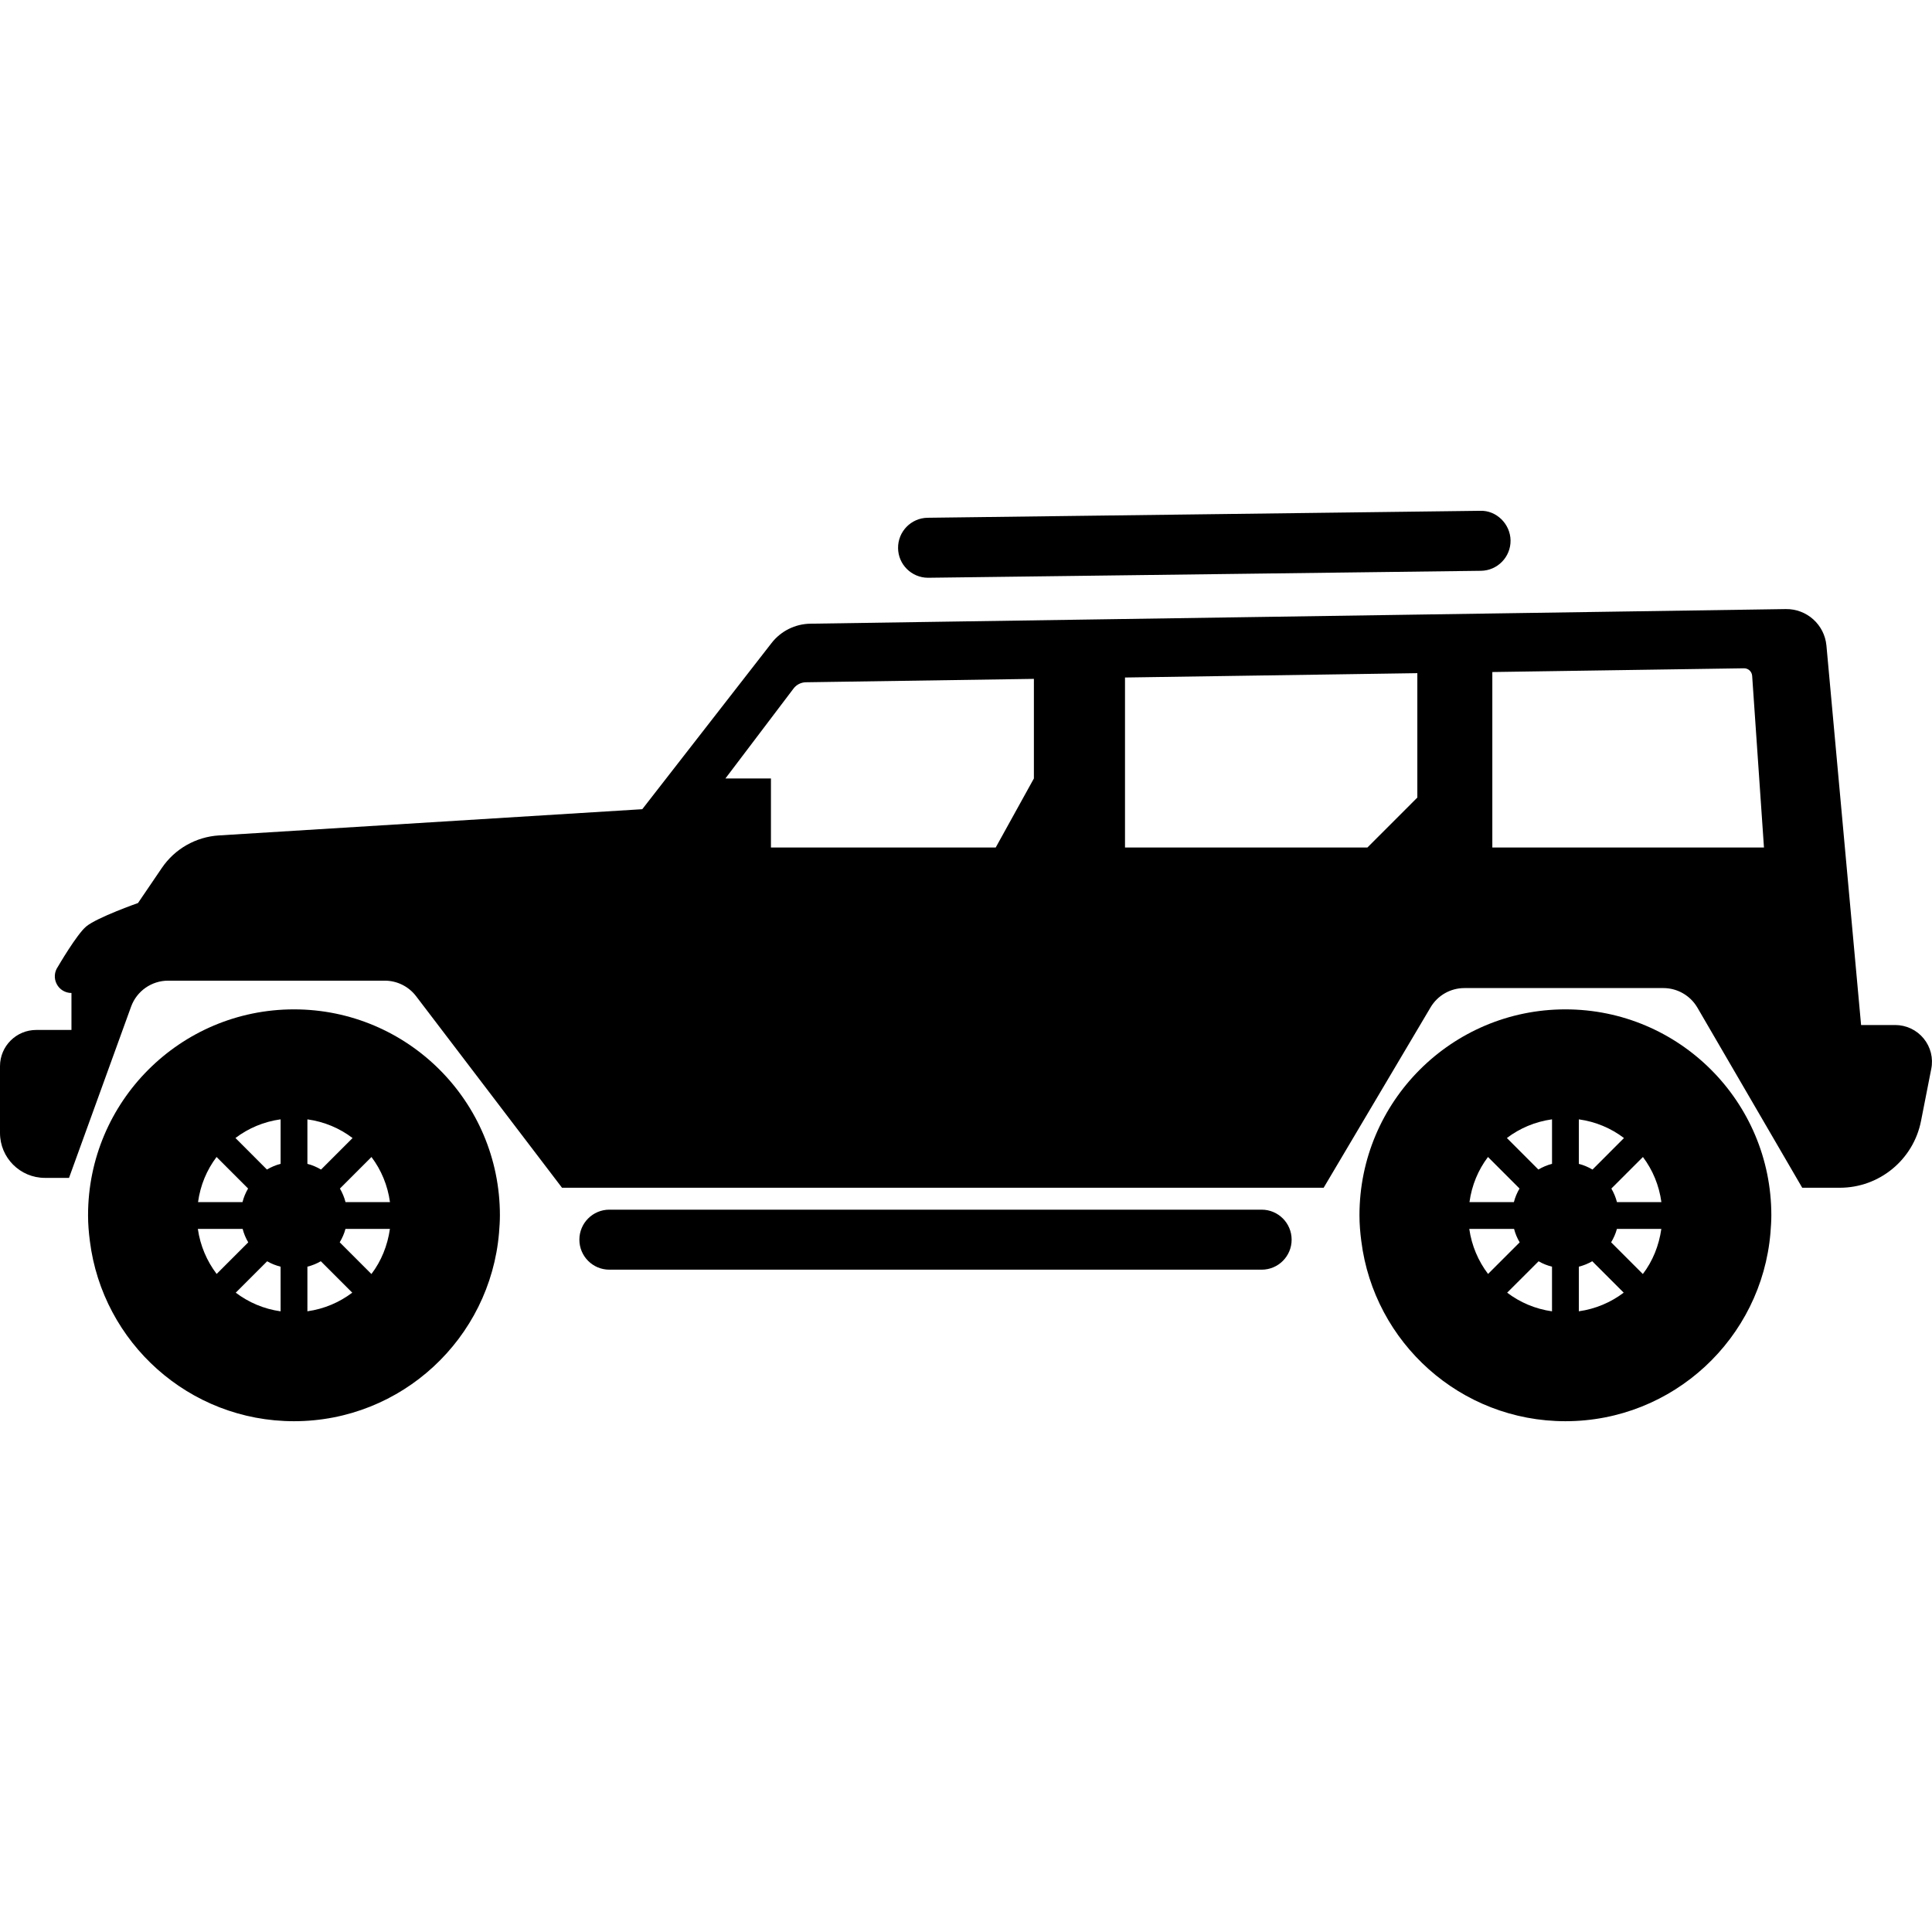
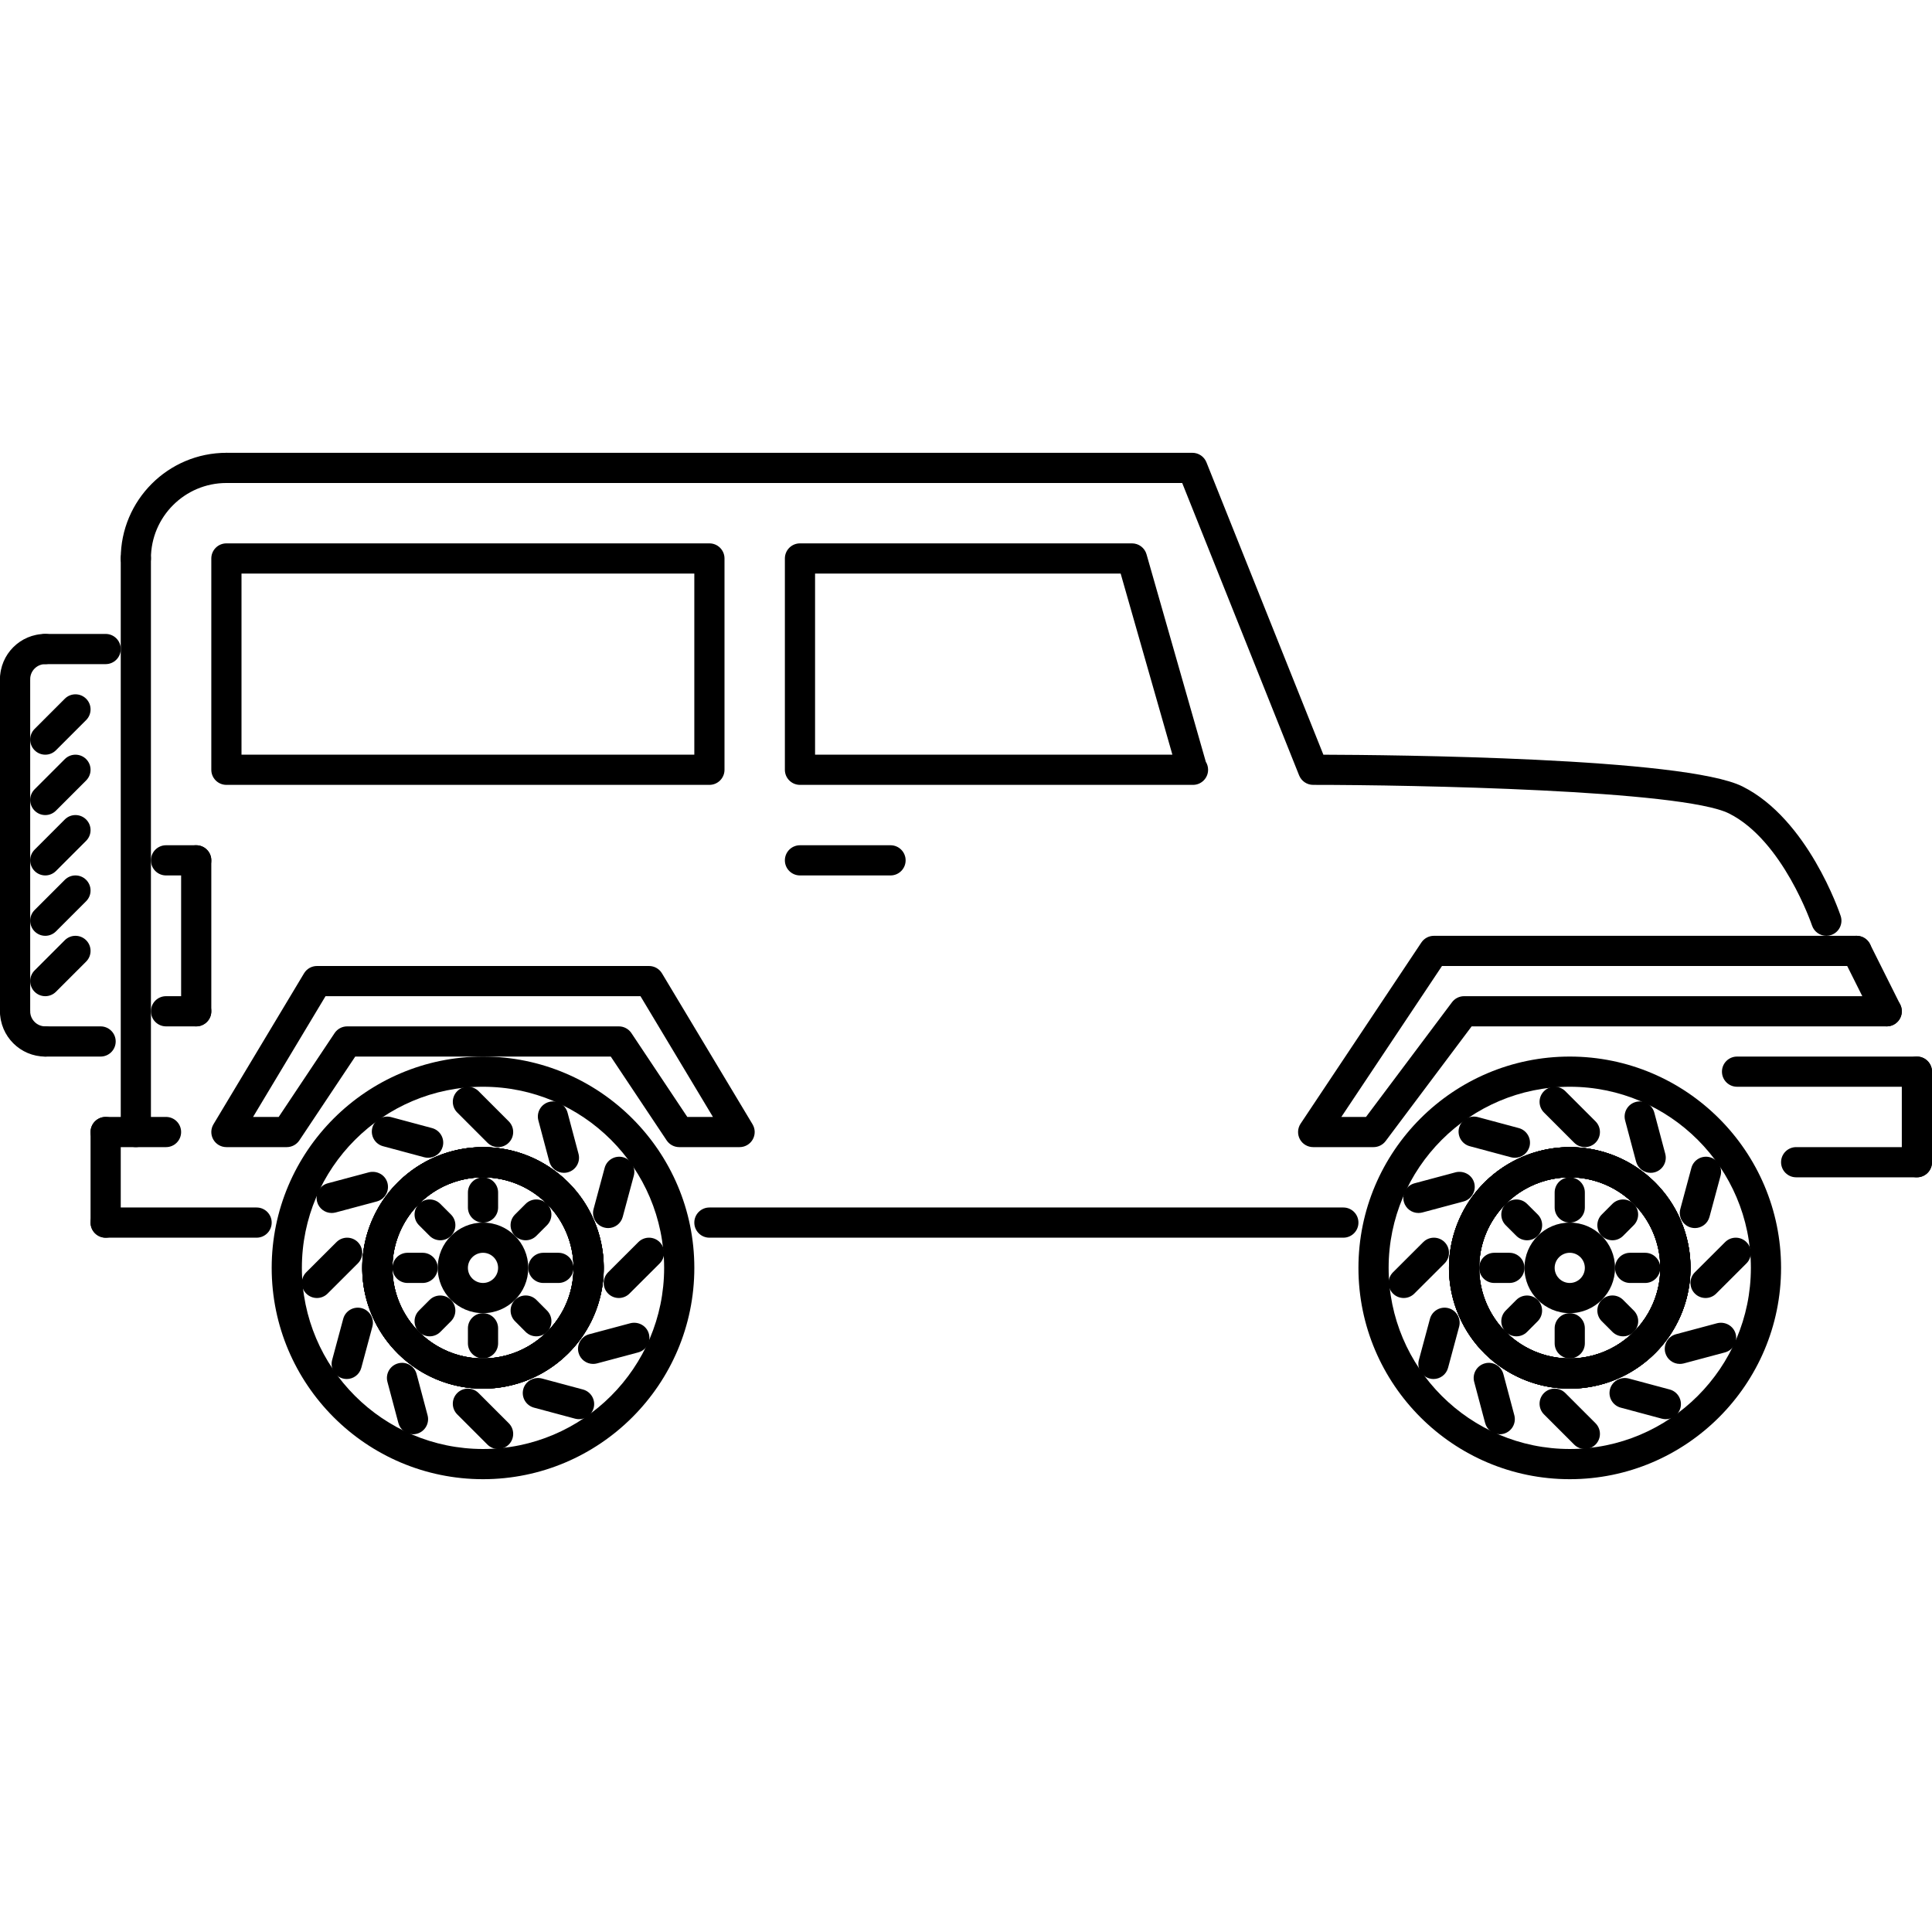
- <svg xmlns="http://www.w3.org/2000/svg" version="1.1" id="Capa_1" x="0px" y="0px" width="99.088px" height="99.087px" viewBox="0 0 99.088 99.087" style="enable-background:new 0 0 99.088 99.087;" xml:space="preserve">
-   <g>
-     <g>
-       <path d="M15.078,51.768c-5.832,0-10.562,4.728-10.562,10.562c0,0.451,0.037,0.891,0.094,1.328    c0.655,5.205,5.086,9.233,10.468,9.233c5.526,0,10.058-4.25,10.516-9.66c0.024-0.298,0.045-0.597,0.045-0.901    C25.639,56.496,20.911,51.768,15.078,51.768z M11.107,59.339l1.617,1.618c-0.126,0.216-0.225,0.449-0.287,0.697h-2.28    C10.274,60.792,10.605,60.002,11.107,59.339z M10.147,63.029h2.298c0.064,0.245,0.16,0.475,0.287,0.688l-1.621,1.621    C10.609,64.675,10.27,63.889,10.147,63.029z M14.392,67.255c-0.859-0.12-1.641-0.457-2.301-0.956l1.611-1.611    c0.213,0.125,0.445,0.215,0.689,0.277L14.392,67.255L14.392,67.255z M14.392,59.691c-0.251,0.063-0.483,0.164-0.701,0.292    l-1.615-1.617c0.664-0.504,1.452-0.838,2.316-0.958V59.691z M15.766,57.409c0.864,0.12,1.653,0.454,2.316,0.959l-1.616,1.616    c-0.216-0.128-0.451-0.229-0.7-0.292V57.409z M15.766,67.253v-2.288c0.244-0.062,0.475-0.155,0.688-0.279l1.612,1.612    C17.406,66.797,16.623,67.133,15.766,67.253z M19.049,65.342l-1.626-1.627c0.128-0.214,0.23-0.44,0.295-0.687h2.28    C19.875,63.887,19.552,64.683,19.049,65.342z M17.721,61.655c-0.063-0.249-0.162-0.481-0.287-0.697l1.618-1.618    c0.5,0.664,0.831,1.452,0.949,2.315H17.721z" />
-       <path d="M80.286,51.768c-5.831,0-10.562,4.728-10.562,10.562c0,0.451,0.037,0.891,0.095,1.328    c0.655,5.205,5.085,9.233,10.467,9.233c5.527,0,10.06-4.25,10.517-9.66c0.023-0.298,0.045-0.597,0.045-0.901    C90.848,56.496,86.12,51.768,80.286,51.768z M76.315,59.339l1.618,1.618c-0.127,0.216-0.226,0.449-0.289,0.697h-2.278    C75.483,60.792,75.813,60.002,76.315,59.339z M75.356,63.029h2.298c0.062,0.245,0.16,0.475,0.287,0.688l-1.622,1.621    C75.817,64.675,75.479,63.889,75.356,63.029z M79.6,67.255c-0.858-0.12-1.641-0.457-2.301-0.956l1.612-1.611    c0.212,0.125,0.444,0.215,0.688,0.277V67.255L79.6,67.255z M79.6,59.691c-0.25,0.063-0.482,0.164-0.7,0.292l-1.615-1.617    c0.664-0.504,1.452-0.838,2.315-0.958V59.691z M80.975,57.409c0.865,0.12,1.652,0.454,2.315,0.959l-1.614,1.616    c-0.218-0.128-0.453-0.229-0.701-0.292V57.409z M80.975,67.253v-2.288c0.244-0.062,0.476-0.155,0.688-0.279l1.613,1.612    C82.615,66.797,81.832,67.133,80.975,67.253z M84.258,65.342l-1.627-1.627c0.129-0.214,0.23-0.44,0.297-0.687h2.278    C85.084,63.887,84.762,64.683,84.258,65.342z M82.93,61.655c-0.063-0.249-0.162-0.481-0.287-0.697l1.619-1.618    c0.5,0.664,0.83,1.452,0.947,2.315H82.93z" />
-       <path d="M75.914,26.198l-28.335,0.357c-0.85,0.01-1.53,0.708-1.519,1.558c0.009,0.837,0.688,1.509,1.52,1.519    c0.014,0,0.025,0,0.038,0l28.335-0.357c0.85-0.01,1.53-0.708,1.52-1.558C77.461,26.867,76.74,26.166,75.914,26.198z" />
-       <path d="M64.707,62.041H31.253c-0.85,0-1.538,0.689-1.538,1.539c0,0.851,0.688,1.539,1.538,1.539h33.454    c0.85,0,1.538-0.688,1.538-1.539C66.245,62.73,65.557,62.041,64.707,62.041z" />
-       <path d="M98.658,53.259c-0.357-0.436-0.895-0.688-1.458-0.688h-1.749l-1.777-19.458c-0.098-1.074-1.006-1.891-2.086-1.875    l-50.028,0.75c-0.778,0.012-1.51,0.376-1.988,0.991l-6.631,8.523l-21.714,1.345c-1.181,0.074-2.262,0.689-2.926,1.668    l-1.223,1.799c0,0-2.094,0.737-2.655,1.201c-0.487,0.403-1.456,2.069-1.456,2.069c-0.184,0.26-0.206,0.603-0.059,0.884    c0.146,0.283,0.438,0.46,0.757,0.46v1.896H1.858C0.831,52.825,0,53.657,0,54.682v3.424c0,1.272,1.031,2.305,2.305,2.305H3.54    l3.183-8.782c0.29-0.8,1.05-1.333,1.9-1.333h11.11c0.63,0,1.225,0.294,1.607,0.796l7.484,9.824h39.064l5.482-9.25    c0.363-0.614,1.023-0.99,1.738-0.99h10.201c0.72,0,1.385,0.383,1.748,1.005l5.375,9.236h1.928c2.027,0,3.773-1.435,4.165-3.425    l0.524-2.666C99.162,54.271,99.018,53.697,98.658,53.259z M51.068,43.467H39.54v-3.541h-2.335l3.494-4.613    c0.15-0.199,0.384-0.317,0.633-0.321l11.694-0.174v5.108L51.068,43.467z M70.131,43.467H57.699v-8.719l14.993-0.223v6.38    L70.131,43.467z M76.538,43.467v-9l12.907-0.192c0.22-0.003,0.402,0.166,0.419,0.385l0.606,8.807H76.538z" />
+ <svg xmlns="http://www.w3.org/2000/svg" version="1.1" id="Capa_1" x="0px" y="0px" viewBox="0 0 511.878 511.878" style="enable-background:new 0 0 511.878 511.878;" xml:space="preserve">
+   <g>
+     <g>
+       <path d="M487.681,242.676c-0.352-1.042-8.725-25.666-26.01-34.304c-15.356-7.674-93.251-8.361-111.044-8.416l-30.984-77.47    c-0.61-1.519-2.078-2.515-3.718-2.515H59.986c-2.211,0-4,1.789-4,3.999c0,2.21,1.789,3.999,4,3.999h253.235l30.978,77.466    c0.61,1.519,2.077,2.515,3.718,2.515c26.432,0,97.742,1.363,110.177,7.577c14.309,7.15,21.925,29.457,21.995,29.684    c0.563,1.671,2.125,2.73,3.796,2.73c0.422,0,0.844-0.066,1.266-0.207C487.243,247.034,488.376,244.77,487.681,242.676z" />
+     </g>
+   </g>
+   <g>
+     <g>
+       <path d="M355.916,319.923h-167.96c-2.211,0-3.999,1.789-3.999,4c0,2.21,1.788,3.998,3.999,3.998h167.96    c2.211,0,3.999-1.788,3.999-3.998C359.915,321.712,358.127,319.923,355.916,319.923z" />
+     </g>
+   </g>
+   <g>
+     <g>
+       <path d="M507.879,279.933h-47.652c-2.211,0-3.999,1.789-3.999,3.999c0,2.211,1.788,3.999,3.999,3.999h47.652    c2.211,0,3.999-1.788,3.999-3.999C511.878,281.722,510.09,279.933,507.879,279.933z" />
+     </g>
+   </g>
+   <g>
+     <g>
+       <path d="M507.879,279.933c-2.21,0-3.999,1.789-3.999,3.999v23.994c0,2.211,1.789,3.999,3.999,3.999    c2.211,0,3.999-1.788,3.999-3.999v-23.994C511.878,281.722,510.09,279.933,507.879,279.933z" />
+     </g>
+   </g>
+   <g>
+     <g>
+       <path d="M507.879,303.927h-31.992c-2.21,0-3.999,1.789-3.999,3.999c0,2.211,1.789,3.999,3.999,3.999h31.992    c2.211,0,3.999-1.788,3.999-3.999C511.878,305.716,510.09,303.927,507.879,303.927z" />
+     </g>
+   </g>
+   <g>
+     <g>
+       <path d="M43.989,295.929H27.993c-2.211,0-4,1.789-4,3.999c0,2.211,1.79,3.999,4,3.999h15.996c2.211,0,3.999-1.788,3.999-3.999    C47.988,297.718,46.199,295.929,43.989,295.929z" />
+     </g>
+   </g>
+   <g>
+     <g>
+       <path d="M27.993,295.929c-2.211,0-4,1.789-4,3.999v23.995c0,2.21,1.79,3.998,4,3.998c2.211,0,3.999-1.788,3.999-3.998v-23.995    C31.992,297.718,30.204,295.929,27.993,295.929z" />
+     </g>
+   </g>
+   <g>
+     <g>
+       <path d="M67.984,319.923H27.993c-2.211,0-4,1.789-4,4c0,2.21,1.79,3.998,4,3.998h39.991c2.21,0,3.999-1.788,3.999-3.998    C71.983,321.712,70.194,319.923,67.984,319.923z" />
+     </g>
+   </g>
+   <g>
+     <g>
+       <path d="M51.987,223.947h-7.998c-2.21,0-3.999,1.788-3.999,3.999c0,2.21,1.789,3.999,3.999,3.999h7.998    c2.211,0,3.999-1.789,3.999-3.999C55.986,225.735,54.197,223.947,51.987,223.947z" />
+     </g>
+   </g>
+   <g>
+     <g>
+       <path d="M51.987,223.947c-2.21,0-3.999,1.788-3.999,3.999v39.99c0,2.21,1.789,3.999,3.999,3.999c2.211,0,3.999-1.789,3.999-3.999    v-39.99C55.986,225.735,54.197,223.947,51.987,223.947z" />
+     </g>
+   </g>
+   <g>
+     <g>
+       <path d="M51.987,263.937h-7.998c-2.21,0-3.999,1.789-3.999,3.999c0,2.21,1.789,3.999,3.999,3.999h7.998    c2.211,0,3.999-1.789,3.999-3.999C55.986,265.726,54.197,263.937,51.987,263.937z" />
+     </g>
+   </g>
+   <g>
+     <g>
+       <path d="M235.944,223.947H211.95c-2.21,0-3.999,1.788-3.999,3.999c0,2.21,1.789,3.999,3.999,3.999h23.994    c2.21,0,3.999-1.789,3.999-3.999C239.943,225.735,238.154,223.947,235.944,223.947z" />
+     </g>
+   </g>
+   <g>
+     <g>
+       <path d="M27.994,167.96H11.997c-2.21,0-3.999,1.789-3.999,3.999c0,2.211,1.789,3.999,3.999,3.999h15.996    c2.211,0,3.999-1.789,4-3.999C31.993,169.749,30.204,167.96,27.994,167.96z" />
+     </g>
+   </g>
+   <g>
+     <g>
+       <path d="M3.999,175.958c-2.21,0-3.999,1.789-3.999,3.999v87.979c0,2.21,1.789,3.999,3.999,3.999c2.211,0,3.999-1.789,3.999-3.999    v-87.979C7.998,177.747,6.21,175.958,3.999,175.958z" />
+     </g>
+   </g>
+   <g>
+     <g>
+       <path d="M26.654,271.935H11.997c-2.21,0-3.999,1.789-3.999,3.999c0,2.21,1.789,3.999,3.999,3.999h14.657    c2.21,0,3.999-1.789,3.999-3.999C30.653,273.724,28.864,271.935,26.654,271.935z" />
+     </g>
+   </g>
+   <g>
+     <g>
+       <path d="M35.991,143.965c-2.21,0-3.999,1.789-3.999,3.999v151.964c0,2.211,1.789,3.999,3.999,3.999    c2.211,0,3.999-1.788,3.999-3.999V147.964C39.99,145.754,38.201,143.965,35.991,143.965z" />
+     </g>
+   </g>
+   <g>
+     <g>
+       <path d="M22.823,249.112c-1.562-1.562-4.093-1.562-5.655,0l-7.998,7.999c-1.562,1.561-1.562,4.092,0,5.654    c0.781,0.781,1.804,1.172,2.827,1.172s2.046-0.391,2.827-1.172l7.999-7.998C24.385,253.205,24.385,250.674,22.823,249.112z" />
+     </g>
+   </g>
+   <g>
+     <g>
+       <path d="M22.823,233.116c-1.562-1.562-4.093-1.562-5.655,0l-7.998,7.998c-1.562,1.562-1.562,4.093,0,5.655    c0.781,0.781,1.804,1.172,2.827,1.172s2.046-0.391,2.827-1.172l7.999-7.998C24.385,237.209,24.385,234.678,22.823,233.116z" />
+     </g>
+   </g>
+   <g>
+     <g>
+       <path d="M22.823,217.119c-1.562-1.562-4.093-1.562-5.655,0l-7.998,7.999c-1.562,1.562-1.562,4.093,0,5.655    c0.781,0.781,1.804,1.172,2.827,1.172s2.046-0.391,2.827-1.173l7.999-7.998C24.385,221.212,24.385,218.681,22.823,217.119z" />
+     </g>
+   </g>
+   <g>
+     <g>
+       <path d="M22.823,201.124c-1.562-1.562-4.093-1.562-5.655,0l-7.998,7.998c-1.562,1.562-1.562,4.093,0,5.655    c0.781,0.781,1.804,1.172,2.827,1.172s2.046-0.391,2.827-1.172l7.999-7.998C24.385,205.217,24.385,202.686,22.823,201.124z" />
+     </g>
+   </g>
+   <g>
+     <g>
+       <path d="M22.823,185.128c-1.562-1.562-4.093-1.562-5.655,0l-7.998,7.998c-1.562,1.562-1.562,4.093,0,5.655    c0.781,0.78,1.804,1.171,2.827,1.171s2.046-0.39,2.827-1.171l7.999-7.998C24.385,189.221,24.385,186.69,22.823,185.128z" />
+     </g>
+   </g>
+   <g>
+     <g>
+       <path d="M11.997,271.935c-2.206,0-3.999-1.797-3.999-3.999c0-2.21-1.788-3.999-3.999-3.999c-2.21,0-3.999,1.789-3.999,3.999    c0,6.616,5.382,11.997,11.997,11.997c2.211,0,3.999-1.789,3.999-3.999C15.996,273.724,14.208,271.935,11.997,271.935z" />
+     </g>
+   </g>
+   <g>
+     <g>
+       <path d="M11.997,167.959C5.382,167.959,0,173.341,0,179.956c0,2.211,1.789,4,3.999,4c2.211,0,3.999-1.788,3.999-4    c0-2.206,1.793-3.999,3.999-3.999c2.211,0,3.999-1.788,3.999-3.999C15.996,169.748,14.208,167.959,11.997,167.959z" />
+     </g>
+   </g>
+   <g>
+     <g>
+       <path d="M187.956,143.965H59.986c-2.211,0-4,1.789-4,3.999v55.987c0,2.21,1.789,3.999,4,3.999h127.97    c2.21,0,3.999-1.788,3.999-3.999v-55.987C191.955,145.754,190.166,143.965,187.956,143.965z M183.957,199.952H63.985v-47.989    h119.972V199.952z" />
+     </g>
+   </g>
+   <g>
+     <g>
+       <path d="M319.479,201.838l-15.708-54.972c-0.484-1.717-2.062-2.901-3.842-2.901H211.95c-2.21,0-3.999,1.789-3.999,3.999v55.987    c0,2.21,1.789,3.999,3.999,3.999h103.976c0.054,0,0.109-0.004,0.156,0c2.21,0,3.999-1.788,3.999-3.999    C320.081,203.174,319.862,202.451,319.479,201.838z M215.949,199.952v-47.989h80.965l13.708,47.989H215.949z" />
+     </g>
+   </g>
+   <g>
+     <g>
+       <path d="M59.986,119.971c-15.434,0-27.994,12.559-27.994,27.993c0,2.21,1.789,3.999,3.999,3.999c2.211,0,3.999-1.788,3.999-3.999    c0-11.024,8.971-19.995,19.996-19.995c2.21,0,3.999-1.789,3.999-3.999S62.196,119.971,59.986,119.971z" />
+     </g>
+   </g>
+   <g>
+     <g>
+       <path d="M199.383,297.875l-23.994-39.99c-0.722-1.211-2.023-1.945-3.429-1.945H83.981c-1.407,0-2.707,0.734-3.429,1.945    l-23.995,39.99c-0.742,1.234-0.761,2.772-0.051,4.022c0.71,1.257,2.039,2.03,3.48,2.03h15.996c1.335,0,2.585-0.672,3.327-1.78    l14.809-22.214h67.703l14.809,22.214c0.742,1.108,1.992,1.78,3.327,1.78h15.997c1.44,0,2.768-0.773,3.48-2.03    C200.145,300.647,200.125,299.109,199.383,297.875z M182.097,295.929l-14.808-22.213c-0.743-1.109-1.993-1.781-3.328-1.781H91.978    c-1.336,0-2.585,0.672-3.327,1.781l-14.81,22.213H67.05l19.195-31.992h83.449l19.195,31.992H182.097z" />
+     </g>
+   </g>
+   <g>
+     <g>
+       <path d="M127.973,279.934c-30.871,0-55.99,25.119-55.99,55.986c0,30.868,25.119,55.987,55.99,55.987    c30.872,0,55.987-25.119,55.987-55.987C183.96,305.053,158.845,279.934,127.973,279.934z M127.973,383.908    c-26.462,0-47.992-21.526-47.992-47.989c0-26.462,21.53-47.988,47.992-47.988c26.463,0,47.989,21.527,47.989,47.988    C175.962,362.382,154.436,383.908,127.973,383.908z" />
+     </g>
+   </g>
+   <g>
+     <g>
+       <path d="M127.973,303.928c-17.644,0-31.996,14.348-31.996,31.992c0,17.644,14.352,31.993,31.996,31.993    c17.641,0,31.989-14.349,31.989-31.993C159.962,318.277,145.614,303.928,127.973,303.928z M127.973,359.914    c-13.231,0-23.998-10.764-23.998-23.995c0-13.23,10.767-23.994,23.998-23.994c13.228,0,23.991,10.764,23.991,23.994    C151.964,349.15,141.201,359.914,127.973,359.914z" />
+     </g>
+   </g>
+   <g>
+     <g>
+       <path d="M127.973,323.924c-6.615,0-12.001,5.381-12.001,11.996c0,6.616,5.386,11.998,12.001,11.998    c6.612,0,11.993-5.382,11.993-11.998C139.966,329.305,134.585,323.924,127.973,323.924z M127.973,339.919    c-2.206,0-4.003-1.797-4.003-4c0-2.202,1.797-3.998,4.003-3.998c2.203,0,3.995,1.796,3.995,3.998    C131.968,338.122,130.176,339.919,127.973,339.919z" />
+     </g>
+   </g>
+   <g>
+     <g>
+       <path d="M134.796,297.101l-7.998-7.998c-1.562-1.562-4.093-1.562-5.655,0c-1.562,1.562-1.562,4.092,0,5.654l7.998,7.998    c0.781,0.781,1.804,1.172,2.827,1.172c1.024,0,2.047-0.39,2.828-1.172C136.358,301.194,136.358,298.663,134.796,297.101z" />
+     </g>
+   </g>
+   <g>
+     <g>
+       <path d="M134.796,377.082l-7.998-7.998c-1.562-1.562-4.093-1.562-5.655,0c-1.562,1.562-1.562,4.093,0,5.655l7.998,7.998    c0.781,0.781,1.804,1.172,2.827,1.172c1.024,0,2.047-0.391,2.828-1.172C136.358,381.176,136.358,378.644,134.796,377.082z" />
+     </g>
+   </g>
+   <g>
+     <g>
+       <path d="M114.468,298.883l-10.919-2.93c-2.116-0.508-4.323,0.703-4.897,2.828c-0.573,2.132,0.692,4.326,2.828,4.904l10.919,2.93    c0.348,0.086,0.695,0.133,1.039,0.133c1.765,0,3.378-1.18,3.858-2.961C117.87,301.655,116.604,299.461,114.468,298.883z" />
+     </g>
+   </g>
+   <g>
+     <g>
+       <path d="M154.458,368.147l-10.919-2.929c-2.132-0.516-4.323,0.702-4.897,2.827c-0.573,2.132,0.692,4.327,2.828,4.905l10.919,2.929    c0.348,0.086,0.695,0.133,1.039,0.133c1.765,0,3.378-1.179,3.857-2.96C157.859,370.919,156.594,368.725,154.458,368.147z" />
+     </g>
+   </g>
+   <g>
+     <g>
+       <path d="M102.659,313.426c-0.566-2.141-2.765-3.343-4.897-2.835l-10.919,2.921c-2.132,0.57-3.397,2.764-2.827,4.897    c0.476,1.788,2.092,2.968,3.858,2.968c0.343,0,0.691-0.047,1.039-0.133l10.919-2.921    C101.964,317.753,103.229,315.559,102.659,313.426z" />
+     </g>
+   </g>
+   <g>
+     <g>
+       <path d="M171.924,353.416c-0.57-2.132-2.75-3.358-4.897-2.835l-10.92,2.921c-2.132,0.57-3.397,2.765-2.827,4.897    c0.476,1.789,2.093,2.968,3.858,2.968c0.344,0,0.692-0.047,1.039-0.133l10.919-2.921    C171.229,357.743,172.494,355.549,171.924,353.416z" />
+     </g>
+   </g>
+   <g>
+     <g>
+       <path d="M94.801,329.094c-1.562-1.562-4.093-1.562-5.655,0l-7.998,7.982c-1.566,1.554-1.566,4.093-0.008,5.655    c0.781,0.781,1.809,1.172,2.832,1.172s2.042-0.391,2.823-1.172l7.998-7.982C96.36,333.195,96.36,330.656,94.801,329.094z" />
+     </g>
+   </g>
+   <g>
+     <g>
+       <path d="M174.782,329.094c-1.562-1.562-4.093-1.562-5.655,0l-7.998,7.982c-1.566,1.554-1.566,4.093-0.008,5.655    c0.782,0.781,1.809,1.172,2.832,1.172c1.023,0,2.043-0.391,2.823-1.172l7.998-7.982    C176.34,333.195,176.34,330.656,174.782,329.094z" />
+     </g>
+   </g>
+   <g>
+     <g>
+       <path d="M95.837,346.598c-2.124-0.563-4.323,0.679-4.901,2.819l-2.937,10.912c-0.574,2.131,0.691,4.327,2.823,4.897    c0.348,0.094,0.699,0.141,1.043,0.141c1.761,0,3.378-1.172,3.858-2.961l2.937-10.911    C99.234,349.363,97.969,347.168,95.837,346.598z" />
+     </g>
+   </g>
+   <g>
+     <g>
+       <path d="M165.101,306.608c-2.116-0.571-4.327,0.679-4.901,2.819l-2.937,10.911c-0.574,2.132,0.692,4.327,2.824,4.897    c0.347,0.094,0.698,0.141,1.042,0.141c1.762,0,3.378-1.171,3.859-2.96l2.937-10.912    C168.498,309.373,167.234,307.178,165.101,306.608z" />
+     </g>
+   </g>
+   <g>
+     <g>
+       <path d="M113.286,374.973l-2.906-10.919c-0.566-2.133-2.749-3.422-4.893-2.836c-2.137,0.57-3.406,2.757-2.84,4.897l2.906,10.919    c0.477,1.789,2.093,2.969,3.863,2.969c0.339,0,0.687-0.039,1.031-0.133C112.583,379.3,113.852,377.113,113.286,374.973z" />
+     </g>
+   </g>
+   <g>
+     <g>
+       <path d="M153.277,305.709l-2.905-10.92c-0.567-2.132-2.769-3.413-4.894-2.835c-2.136,0.57-3.405,2.756-2.839,4.897l2.905,10.92    c0.476,1.788,2.093,2.968,3.862,2.968c0.34,0,0.687-0.039,1.032-0.133C152.574,310.036,153.843,307.849,153.277,305.709z" />
+     </g>
+   </g>
+   <g>
+     <g>
+       <path d="M143.961,308.207c-4.858-2.796-10.38-4.28-15.965-4.28c-11.415,0-22.041,6.132-27.735,15.996    c-4.272,7.397-5.409,16.019-3.194,24.275c2.214,8.256,7.506,15.161,14.906,19.426c4.859,2.812,10.377,4.296,15.965,4.296    c11.408,0,22.034-6.131,27.731-16.004C164.483,336.638,159.231,317.033,143.961,308.207z M148.743,347.917    c-4.273,7.404-12.243,12.005-20.804,12.005c-4.183,0-8.322-1.117-11.966-3.218c-5.55-3.203-9.521-8.381-11.181-14.575    c-1.661-6.194-0.809-12.653,2.397-18.206c4.269-7.397,12.244-11.998,20.808-11.998c4.186,0,8.326,1.11,11.971,3.211    C151.418,321.759,155.355,336.458,148.743,347.917z" />
+     </g>
+   </g>
+   <g>
+     <g>
+       <path d="M155.662,319.931c-5.698-9.872-16.328-15.996-27.744-15.996c-5.577,0-11.095,1.476-15.953,4.28    c-15.277,8.826-20.526,28.43-11.704,43.701c5.686,9.872,16.313,16.004,27.728,16.004c5.589,0,11.115-1.484,15.973-4.288    c7.397-4.264,12.688-11.162,14.899-19.41C161.075,335.958,159.938,327.336,155.662,319.931z M151.135,342.152    c-1.659,6.187-5.623,11.349-11.169,14.552c-3.648,2.101-7.791,3.218-11.978,3.218c-8.565,0-16.535-4.601-20.8-12.005    c-3.206-5.546-4.057-12.014-2.397-18.207c1.66-6.193,5.627-11.364,11.169-14.566c3.644-2.102,7.779-3.211,11.958-3.211    c8.569,0,16.543,4.593,20.815,11.997C151.944,329.483,152.795,335.95,151.135,342.152z" />
+     </g>
+   </g>
+   <g>
+     <g>
+       <path d="M150.59,313.308c-6.046-6.037-14.083-9.365-22.628-9.365c-17.628,0-31.98,14.348-32,31.992    c0.019,17.629,14.36,31.978,31.996,31.978h0.031c17.633,0,31.973-14.357,31.974-31.994    C159.966,327.383,156.639,319.353,150.59,313.308z M127.989,359.914v3.999l-0.055-3.999c-13.208,0-23.963-10.763-23.975-23.979    c0.012-13.23,10.783-23.994,24.002-23.994c6.41,0,12.439,2.492,16.973,7.03c4.538,4.53,7.034,10.544,7.03,16.948    C151.964,349.15,141.209,359.914,127.989,359.914z" />
+     </g>
+   </g>
+   <g>
+     <g>
+       <path d="M158.876,327.663c-2.211-8.263-7.502-15.176-14.911-19.448c-4.854-2.804-10.368-4.288-15.949-4.288    c-11.415,0-22.049,6.132-27.755,16.012c-8.807,15.271-3.558,34.875,11.708,43.709c4.863,2.796,10.385,4.28,15.969,4.28    c11.419,0,22.042-6.132,27.72-15.996C159.938,344.534,161.082,335.919,158.876,327.663z M148.73,347.933    c-4.257,7.396-12.228,11.997-20.792,11.997c-4.187,0-8.326-1.109-11.97-3.21c-11.446-6.624-15.386-21.331-8.779-32.781    c4.28-7.413,12.259-12.014,20.827-12.014c4.179,0,8.311,1.11,11.95,3.211c5.554,3.21,9.525,8.389,11.181,14.59    C152.803,335.919,151.944,342.379,148.73,347.933z" />
+     </g>
+   </g>
+   <g>
+     <g>
+       <path d="M127.973,311.941c-2.21,0-3.999,1.789-3.999,4v3.982c0,2.211,1.789,4,3.999,4c2.211,0,3.999-1.789,3.999-4v-3.982    C131.972,313.73,130.184,311.941,127.973,311.941z" />
+     </g>
+   </g>
+   <g>
+     <g>
+       <path d="M127.973,347.926c-2.21,0-3.999,1.788-3.999,3.999v3.983c0,2.21,1.789,3.999,3.999,3.999c2.211,0,3.999-1.789,3.999-3.999    v-3.983C131.972,349.714,130.184,347.926,127.973,347.926z" />
+     </g>
+   </g>
+   <g>
+     <g>
+       <path d="M119.482,321.783l-2.819-2.819c-1.562-1.562-4.093-1.562-5.655,0c-1.562,1.561-1.562,4.092,0,5.654l2.82,2.82    c0.782,0.78,1.805,1.171,2.828,1.171c1.023,0,2.046-0.391,2.826-1.171C121.044,325.876,121.044,323.345,119.482,321.783z" />
+     </g>
+   </g>
+   <g>
+     <g>
+       <path d="M144.933,347.23l-2.819-2.828c-1.558-1.554-4.089-1.562-5.655-0.008c-1.566,1.562-1.566,4.094-0.008,5.663l2.82,2.827    c0.781,0.781,1.805,1.172,2.832,1.172c1.023,0,2.042-0.39,2.822-1.164C146.492,351.331,146.492,348.8,144.933,347.23z" />
+     </g>
+   </g>
+   <g>
+     <g>
+       <path d="M111.969,331.921h-3.991c-2.21,0-3.999,1.788-3.999,3.998c0,2.211,1.789,4,3.999,4h3.991c2.211,0,3.999-1.789,3.999-4    C115.968,333.709,114.179,331.921,111.969,331.921z" />
+     </g>
+   </g>
+   <g>
+     <g>
+       <path d="M147.953,331.921h-3.991c-2.21,0-3.999,1.788-3.999,3.998c0,2.211,1.789,4,3.999,4h3.991c2.211,0,3.999-1.789,4-4    C151.953,333.709,150.164,331.921,147.953,331.921z" />
+     </g>
+   </g>
+   <g>
+     <g>
+       <path d="M119.471,344.402c-1.562-1.546-4.093-1.546-5.655,0.008l-2.812,2.82c-1.557,1.57-1.557,4.1,0.008,5.662    c0.782,0.773,1.801,1.164,2.824,1.164c1.027,0,2.05-0.39,2.831-1.172l2.812-2.819    C121.037,348.496,121.037,345.964,119.471,344.402z" />
+     </g>
+   </g>
+   <g>
+     <g>
+       <path d="M144.922,318.964c-1.562-1.562-4.093-1.562-5.655,0l-2.82,2.819c-1.562,1.562-1.562,4.093,0,5.655    c0.782,0.78,1.805,1.171,2.828,1.171s2.047-0.391,2.828-1.171l2.819-2.82C146.484,323.057,146.484,320.526,144.922,318.964z" />
+     </g>
+   </g>
+   <g>
+     <g>
+       <path d="M499.881,263.936H387.907c-1.258,0-2.444,0.594-3.202,1.602l-22.792,30.391h-6.529l26.666-39.99h109.833    c2.21,0,4-1.789,4-3.999c0-2.21-1.789-3.999-3.999-3.999H379.91c-1.336,0-2.585,0.668-3.327,1.781l-31.992,47.989    c-0.812,1.226-0.891,2.803-0.203,4.108c0.702,1.296,2.053,2.108,3.53,2.108h15.996c1.257,0,2.445-0.593,3.202-1.601l22.792-30.392    h109.973c2.21,0,3.999-1.789,3.999-3.999C503.88,265.725,502.091,263.936,499.881,263.936z" />
+     </g>
+   </g>
+   <g>
+     <g>
+       <path d="M415.902,279.934c-30.868,0-55.987,25.119-55.987,55.986c0,30.868,25.119,55.987,55.987,55.987    c30.867,0,55.986-25.119,55.986-55.987C471.888,305.053,446.769,279.934,415.902,279.934z M415.902,383.908    c-26.463,0-47.989-21.526-47.989-47.989c0-26.462,21.526-47.988,47.989-47.988c26.462,0,47.988,21.527,47.988,47.988    C463.89,362.382,442.364,383.908,415.902,383.908z" />
+     </g>
+   </g>
+   <g>
+     <g>
+       <path d="M415.902,303.928c-17.637,0-31.993,14.348-31.993,31.992c0,17.644,14.356,31.993,31.993,31.993    c17.636,0,31.992-14.349,31.992-31.993C447.894,318.277,433.538,303.928,415.902,303.928z M415.902,359.914    c-13.231,0-23.995-10.764-23.995-23.995c0-13.23,10.764-23.994,23.995-23.994c13.23,0,23.994,10.764,23.994,23.994    C439.896,349.15,429.132,359.914,415.902,359.914z" />
+     </g>
+   </g>
+   <g>
+     <g>
+       <path d="M415.902,323.924c-6.616,0-11.998,5.381-11.998,11.996c0,6.616,5.382,11.998,11.998,11.998    c6.615,0,11.996-5.382,11.996-11.998C427.898,329.305,422.517,323.924,415.902,323.924z M415.902,339.919c-2.203,0-4-1.797-4-4    c0-2.202,1.797-3.998,4-3.998c2.202,0,3.998,1.796,3.998,3.998C419.9,338.122,418.104,339.919,415.902,339.919z" />
+     </g>
+   </g>
+   <g>
+     <g>
+       <path d="M422.728,297.101l-7.998-7.998c-1.562-1.562-4.093-1.562-5.655,0s-1.562,4.092,0,5.654l7.998,7.998    c0.781,0.781,1.805,1.172,2.827,1.172c1.023,0,2.047-0.39,2.828-1.172C424.29,301.194,424.29,298.663,422.728,297.101z" />
+     </g>
+   </g>
+   <g>
+     <g>
+       <path d="M422.728,377.082l-7.998-7.998c-1.562-1.562-4.093-1.562-5.655,0s-1.562,4.093,0,5.655l7.998,7.998    c0.781,0.781,1.805,1.172,2.827,1.172c1.023,0,2.047-0.391,2.828-1.172C424.29,381.176,424.29,378.644,422.728,377.082z" />
+     </g>
+   </g>
+   <g>
+     <g>
+       <path d="M402.405,298.883l-10.92-2.93c-2.116-0.508-4.327,0.703-4.905,2.828c-0.569,2.132,0.695,4.326,2.828,4.904l10.919,2.93    c0.352,0.086,0.703,0.133,1.047,0.133c1.764,0,3.374-1.18,3.858-2.961C405.802,301.655,404.537,299.461,402.405,298.883z" />
+     </g>
+   </g>
+   <g>
+     <g>
+       <path d="M442.395,368.147l-10.919-2.929c-2.14-0.516-4.327,0.702-4.905,2.827c-0.57,2.132,0.695,4.327,2.827,4.905l10.92,2.929    c0.352,0.086,0.702,0.133,1.046,0.133c1.765,0,3.374-1.179,3.858-2.96C445.792,370.919,444.527,368.725,442.395,368.147z" />
+     </g>
+   </g>
+   <g>
+     <g>
+       <path d="M390.595,313.426c-0.57-2.141-2.765-3.343-4.905-2.835l-10.919,2.921c-2.125,0.57-3.39,2.764-2.828,4.897    c0.484,1.788,2.093,2.968,3.858,2.968c0.344,0,0.696-0.047,1.047-0.133l10.919-2.921    C389.892,317.753,391.157,315.559,390.595,313.426z" />
+     </g>
+   </g>
+   <g>
+     <g>
+       <path d="M459.86,353.416c-0.578-2.132-2.772-3.358-4.905-2.835l-10.919,2.921c-2.125,0.57-3.39,2.765-2.828,4.897    c0.484,1.789,2.093,2.968,3.858,2.968c0.344,0,0.695-0.047,1.047-0.133l10.92-2.921    C459.157,357.743,460.422,355.549,459.86,353.416z" />
+     </g>
+   </g>
+   <g>
+     <g>
+       <path d="M382.738,329.094c-1.562-1.562-4.093-1.562-5.655,0l-7.998,7.982c-1.571,1.554-1.571,4.093-0.016,5.655    c0.78,0.781,1.812,1.172,2.835,1.172s2.039-0.391,2.82-1.172l7.998-7.982C384.292,333.195,384.292,330.656,382.738,329.094z" />
+     </g>
+   </g>
+   <g>
+     <g>
+       <path d="M462.718,329.094c-1.562-1.562-4.092-1.562-5.654,0l-7.998,7.982c-1.571,1.554-1.571,4.093-0.016,5.655    c0.78,0.781,1.812,1.172,2.835,1.172c1.023,0,2.038-0.391,2.819-1.172l7.998-7.982    C464.273,333.195,464.273,330.656,462.718,329.094z" />
+     </g>
+   </g>
+   <g>
+     <g>
+       <path d="M383.768,346.598c-2.108-0.563-4.327,0.679-4.905,2.819l-2.937,10.912c-0.57,2.131,0.695,4.327,2.827,4.897    c0.344,0.094,0.703,0.141,1.047,0.141c1.758,0,3.375-1.172,3.858-2.961l2.937-10.911    C387.165,349.363,385.901,347.168,383.768,346.598z" />
+     </g>
+   </g>
+   <g>
+     <g>
+       <path d="M453.033,306.608c-2.124-0.571-4.326,0.679-4.904,2.819l-2.938,10.911c-0.57,2.132,0.695,4.327,2.828,4.897    c0.344,0.094,0.703,0.141,1.047,0.141c1.757,0,3.373-1.171,3.857-2.96l2.938-10.912    C456.431,309.373,455.166,307.178,453.033,306.608z" />
+     </g>
+   </g>
+   <g>
+     <g>
+       <path d="M401.218,374.973l-2.905-10.919c-0.571-2.133-2.766-3.422-4.89-2.836c-2.14,0.57-3.405,2.757-2.843,4.897l2.905,10.919    c0.476,1.789,2.092,2.969,3.858,2.969c0.344,0,0.688-0.039,1.032-0.133C400.515,379.3,401.78,377.113,401.218,374.973z" />
+     </g>
+   </g>
+   <g>
+     <g>
+       <path d="M441.209,305.709l-2.905-10.92c-0.571-2.132-2.757-3.413-4.89-2.835c-2.14,0.57-3.405,2.756-2.843,4.897l2.905,10.92    c0.476,1.788,2.093,2.968,3.858,2.968c0.343,0,0.687-0.039,1.032-0.133C440.507,310.036,441.771,307.849,441.209,305.709z" />
+     </g>
+   </g>
+   <g>
+     <g>
+       <path d="M431.899,308.207c-4.859-2.796-10.389-4.28-15.965-4.28c-11.42,0-22.042,6.132-27.744,15.996    c-4.265,7.397-5.405,16.019-3.187,24.275c2.21,8.256,7.498,15.161,14.902,19.426c4.859,2.812,10.373,4.296,15.966,4.296    c11.403,0,22.033-6.131,27.728-16.004C452.417,336.638,447.161,317.033,431.899,308.207z M436.678,347.917    c-4.28,7.404-12.246,12.005-20.807,12.005c-4.188,0-8.326-1.117-11.967-3.218c-5.545-3.203-9.521-8.381-11.185-14.575    c-1.656-6.194-0.805-12.653,2.405-18.206c4.266-7.397,12.241-11.998,20.809-11.998c4.186,0,8.326,1.11,11.966,3.211    C439.35,321.759,443.286,336.458,436.678,347.917z" />
+     </g>
+   </g>
+   <g>
+     <g>
+       <path d="M443.598,319.931c-5.702-9.872-16.332-15.996-27.743-15.996c-5.577,0-11.1,1.476-15.958,4.28    c-15.277,8.826-20.526,28.43-11.708,43.701c5.687,9.872,16.317,16.004,27.729,16.004c5.591,0,11.122-1.484,15.979-4.288    c7.389-4.264,12.684-11.162,14.895-19.41C449.003,335.958,447.87,327.336,443.598,319.931z M439.067,342.152    c-1.656,6.187-5.624,11.349-11.17,14.552c-3.646,2.101-7.794,3.218-11.98,3.218c-8.561,0-16.527-4.601-20.793-12.005    c-3.21-5.546-4.06-12.014-2.405-18.207c1.664-6.193,5.632-11.364,11.169-14.566c3.649-2.102,7.779-3.211,11.967-3.211    c8.561,0,16.543,4.593,20.806,11.997C439.879,329.483,440.723,335.95,439.067,342.152z" />
+     </g>
+   </g>
+   <g>
+     <g>
+       <path d="M438.522,313.308c-6.045-6.037-14.082-9.365-22.627-9.365c-17.629,0-31.985,14.348-32.001,31.992    c0.015,17.629,14.356,31.978,31.993,31.978h0.031c17.635,0,31.976-14.357,31.977-31.994    C447.895,327.383,444.567,319.353,438.522,313.308z M415.917,359.914v3.999l-0.047-3.999c-13.215,0-23.963-10.763-23.979-23.979    c0.016-13.23,10.779-23.994,24.003-23.994c6.412,0,12.441,2.492,16.972,7.03c4.538,4.53,7.03,10.544,7.03,16.948    C439.896,349.15,429.14,359.914,415.917,359.914z" />
+     </g>
+   </g>
+   <g>
+     <g>
+       <path d="M446.808,327.663c-2.211-8.263-7.506-15.176-14.91-19.448c-4.858-2.804-10.373-4.288-15.949-4.288    c-11.42,0-22.05,6.132-27.76,16.012c-8.803,15.271-3.554,34.875,11.716,43.709c4.859,2.796,10.381,4.28,15.966,4.28    c11.419,0,22.041-6.132,27.719-15.996C447.87,344.534,449.019,335.919,446.808,327.663z M436.662,347.933    c-4.256,7.396-12.23,11.997-20.791,11.997c-4.188,0-8.326-1.109-11.967-3.21c-11.45-6.624-15.386-21.331-8.779-32.781    c4.281-7.413,12.256-12.014,20.824-12.014c4.178,0,8.31,1.11,11.949,3.211c5.554,3.21,9.53,8.389,11.186,14.59    C440.74,335.919,439.881,342.379,436.662,347.933z" />
+     </g>
+   </g>
+   <g>
+     <g>
+       <path d="M415.902,311.941c-2.211,0-4,1.789-4,4v3.982c0,2.211,1.789,4,4,4c2.21,0,3.998-1.789,3.998-4v-3.982    C419.9,313.73,418.112,311.941,415.902,311.941z" />
+     </g>
+   </g>
+   <g>
+     <g>
+       <path d="M415.902,347.926c-2.211,0-4,1.788-4,3.999v3.983c0,2.21,1.789,3.999,4,3.999c2.21,0,3.998-1.789,3.998-3.999v-3.983    C419.9,349.714,418.112,347.926,415.902,347.926z" />
+     </g>
+   </g>
+   <g>
+     <g>
+       <path d="M407.419,321.775l-2.828-2.819c-1.562-1.547-4.092-1.547-5.654,0.008c-1.562,1.569-1.562,4.1,0,5.662l2.827,2.82    c0.781,0.772,1.804,1.163,2.827,1.163c1.032,0,2.047-0.391,2.828-1.171C408.981,325.868,408.981,323.337,407.419,321.775z" />
+     </g>
+   </g>
+   <g>
+     <g>
+       <path d="M432.866,347.23l-2.827-2.828c-1.562-1.562-4.092-1.562-5.654,0s-1.562,4.093,0,5.655l2.827,2.827    c0.78,0.781,1.804,1.172,2.827,1.172c1.023,0,2.046-0.39,2.827-1.172C434.428,351.323,434.428,348.792,432.866,347.23z" />
+     </g>
+   </g>
+   <g>
+     <g>
+       <path d="M399.905,331.921h-3.999c-2.21,0-3.999,1.788-3.999,3.998c0,2.211,1.789,4,3.999,4h3.999c2.211,0,3.999-1.789,3.999-4    C403.904,333.709,402.116,331.921,399.905,331.921z" />
+     </g>
+   </g>
+   <g>
+     <g>
+       <path d="M435.88,331.921h-3.982c-2.211,0-4,1.788-4,3.998c0,2.211,1.789,4,4,4h3.982c2.211,0,4-1.789,4-4    C439.88,333.709,438.091,331.921,435.88,331.921z" />
+     </g>
+   </g>
+   <g>
+     <g>
+       <path d="M407.404,344.402c-1.562-1.546-4.093-1.546-5.655,0.008l-2.812,2.82c-1.562,1.57-1.562,4.1,0,5.662    c0.78,0.773,1.804,1.164,2.827,1.164c1.031,0,2.046-0.39,2.828-1.172l2.812-2.819    C408.966,348.496,408.966,345.964,407.404,344.402z" />
+     </g>
+   </g>
+   <g>
+     <g>
+       <path d="M432.85,318.956c-1.561-1.547-4.092-1.547-5.654,0.008l-2.812,2.819c-1.562,1.57-1.562,4.101,0,5.663    c0.78,0.772,1.804,1.163,2.827,1.163c1.031,0,2.046-0.391,2.827-1.171l2.812-2.82C434.412,323.049,434.412,320.518,432.85,318.956    z" />
+     </g>
+   </g>
+   <g>
+     <g>
+       <path d="M503.458,266.147l-7.998-15.997c-0.984-1.979-3.389-2.772-5.365-1.788c-1.977,0.988-2.773,3.39-1.789,5.366l7.998,15.996    c0.703,1.399,2.109,2.211,3.577,2.211c0.61,0,1.219-0.133,1.789-0.423C503.646,270.52,504.442,268.123,503.458,266.147z" />
    </g>
  </g>
  <g>
</g>
  <g>
</g>
  <g>
</g>
  <g>
</g>
  <g>
</g>
  <g>
</g>
  <g>
</g>
  <g>
</g>
  <g>
</g>
  <g>
</g>
  <g>
</g>
  <g>
</g>
  <g>
</g>
  <g>
</g>
  <g>
</g>
</svg>
